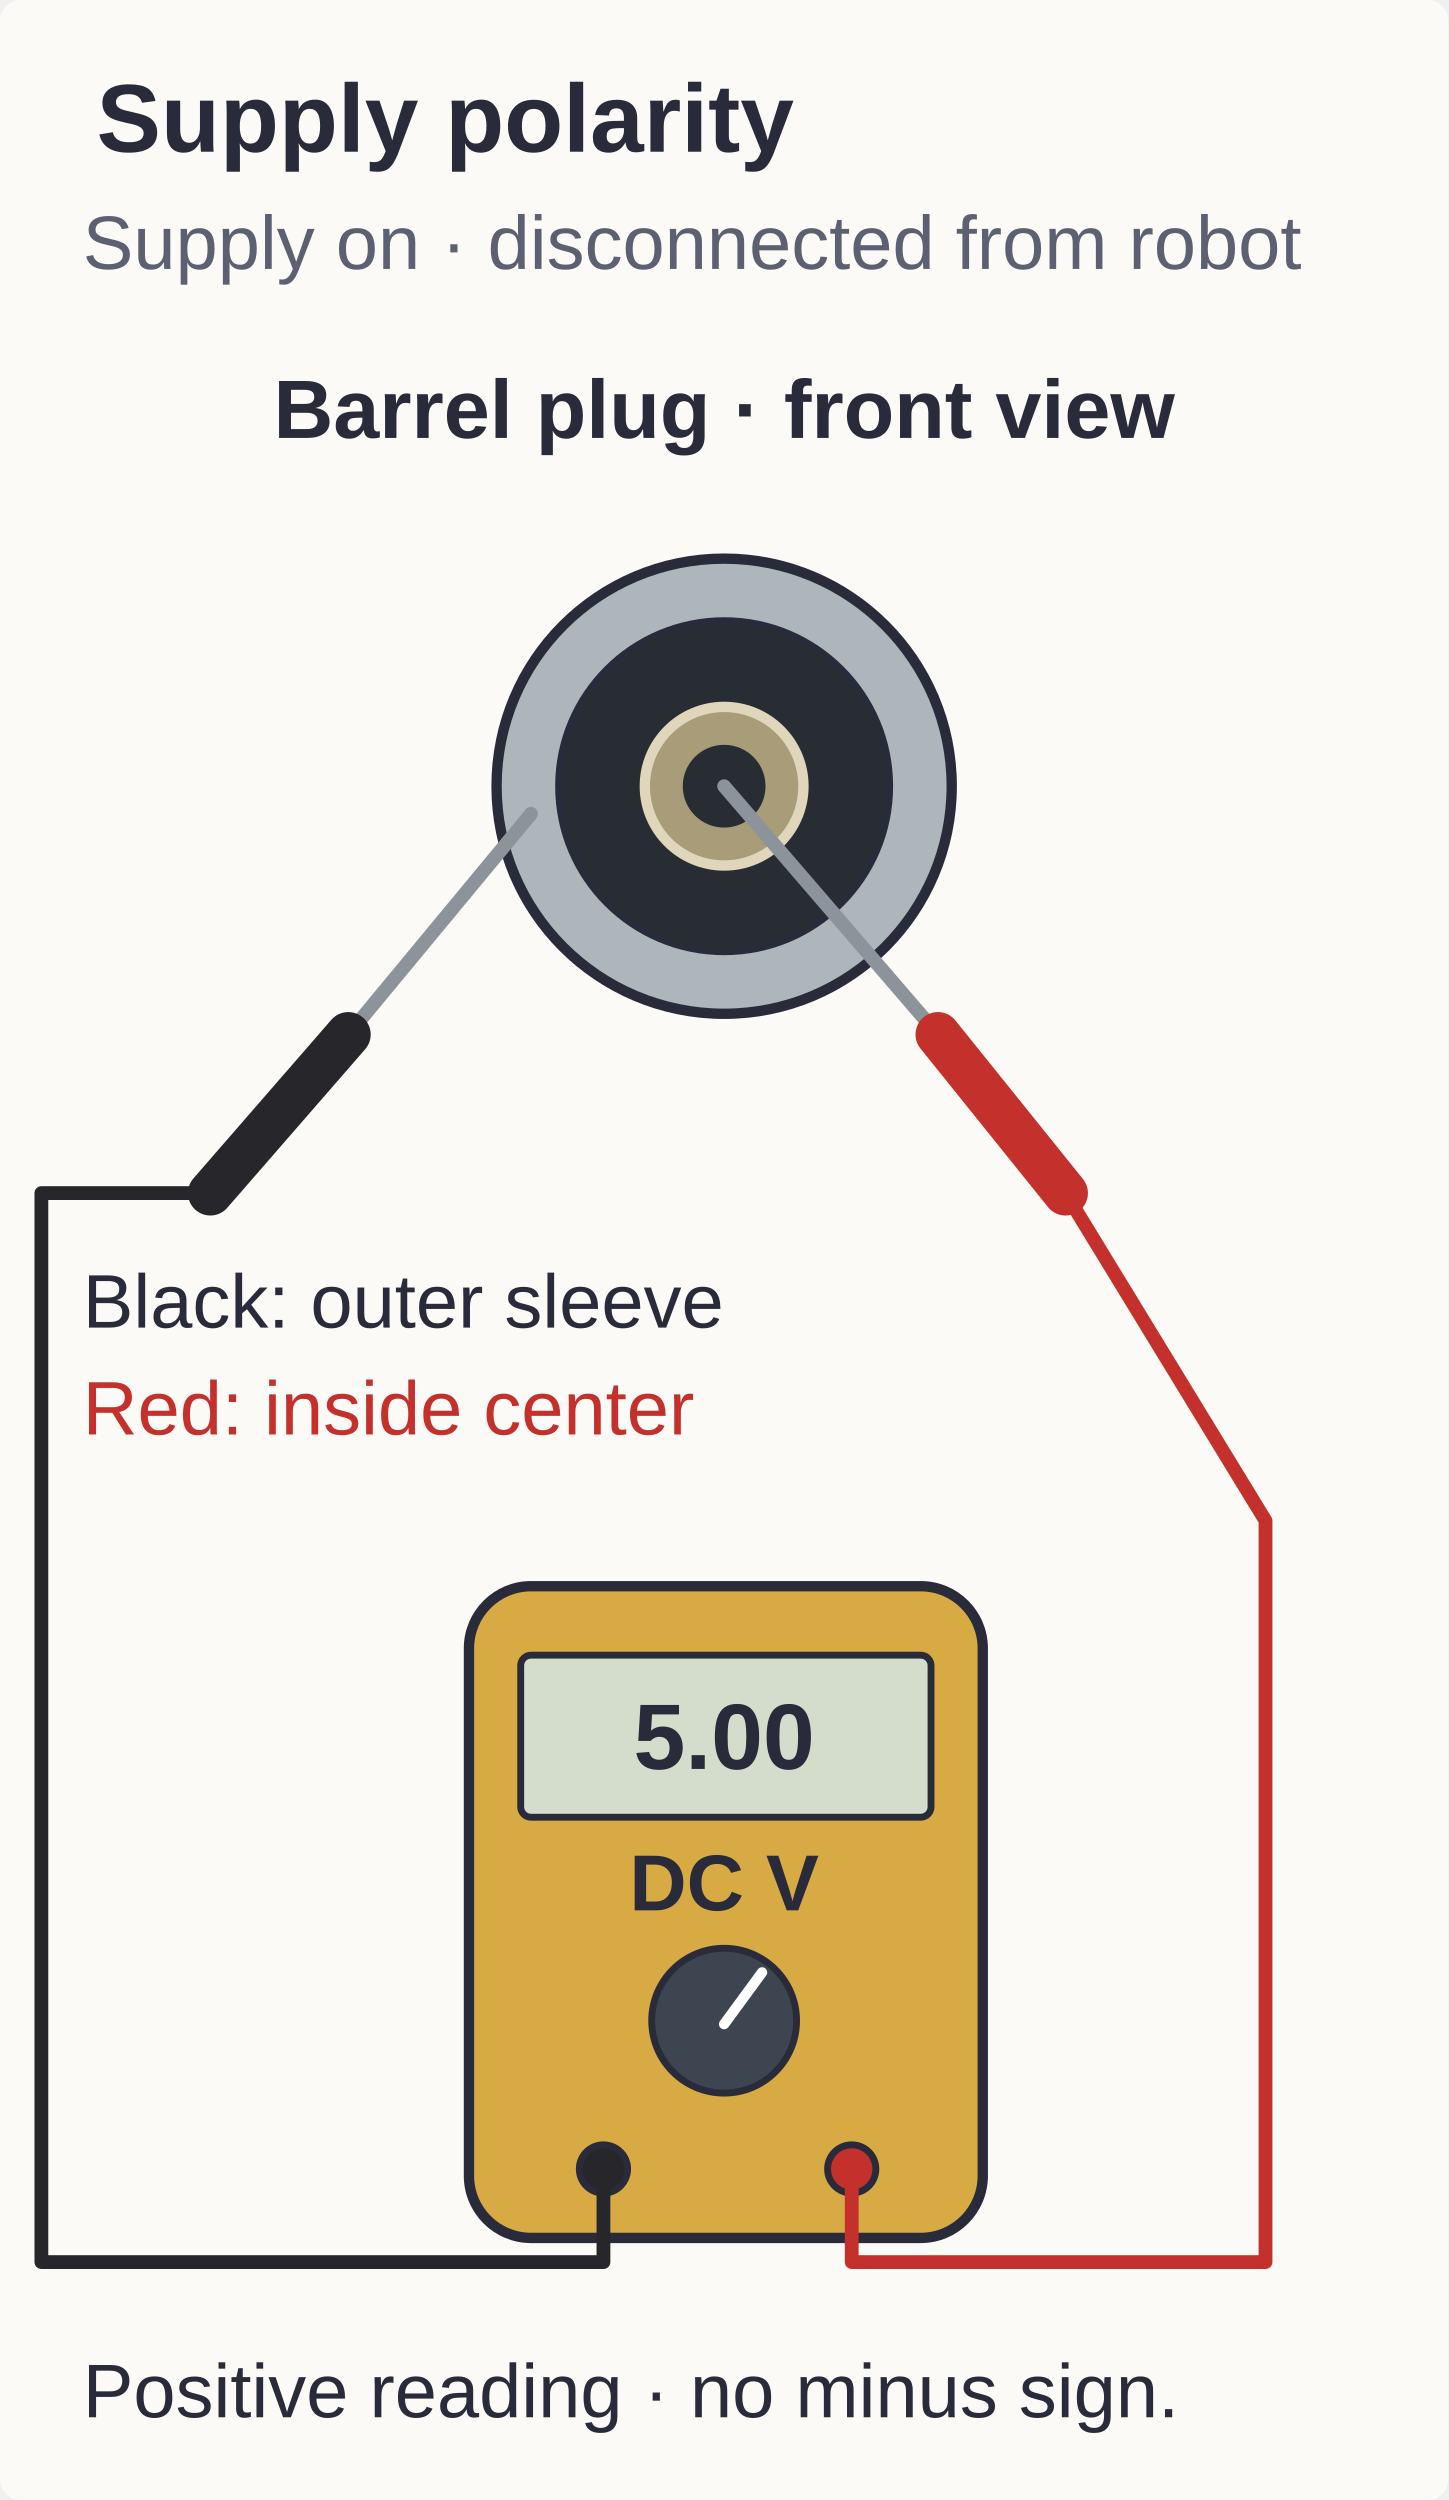
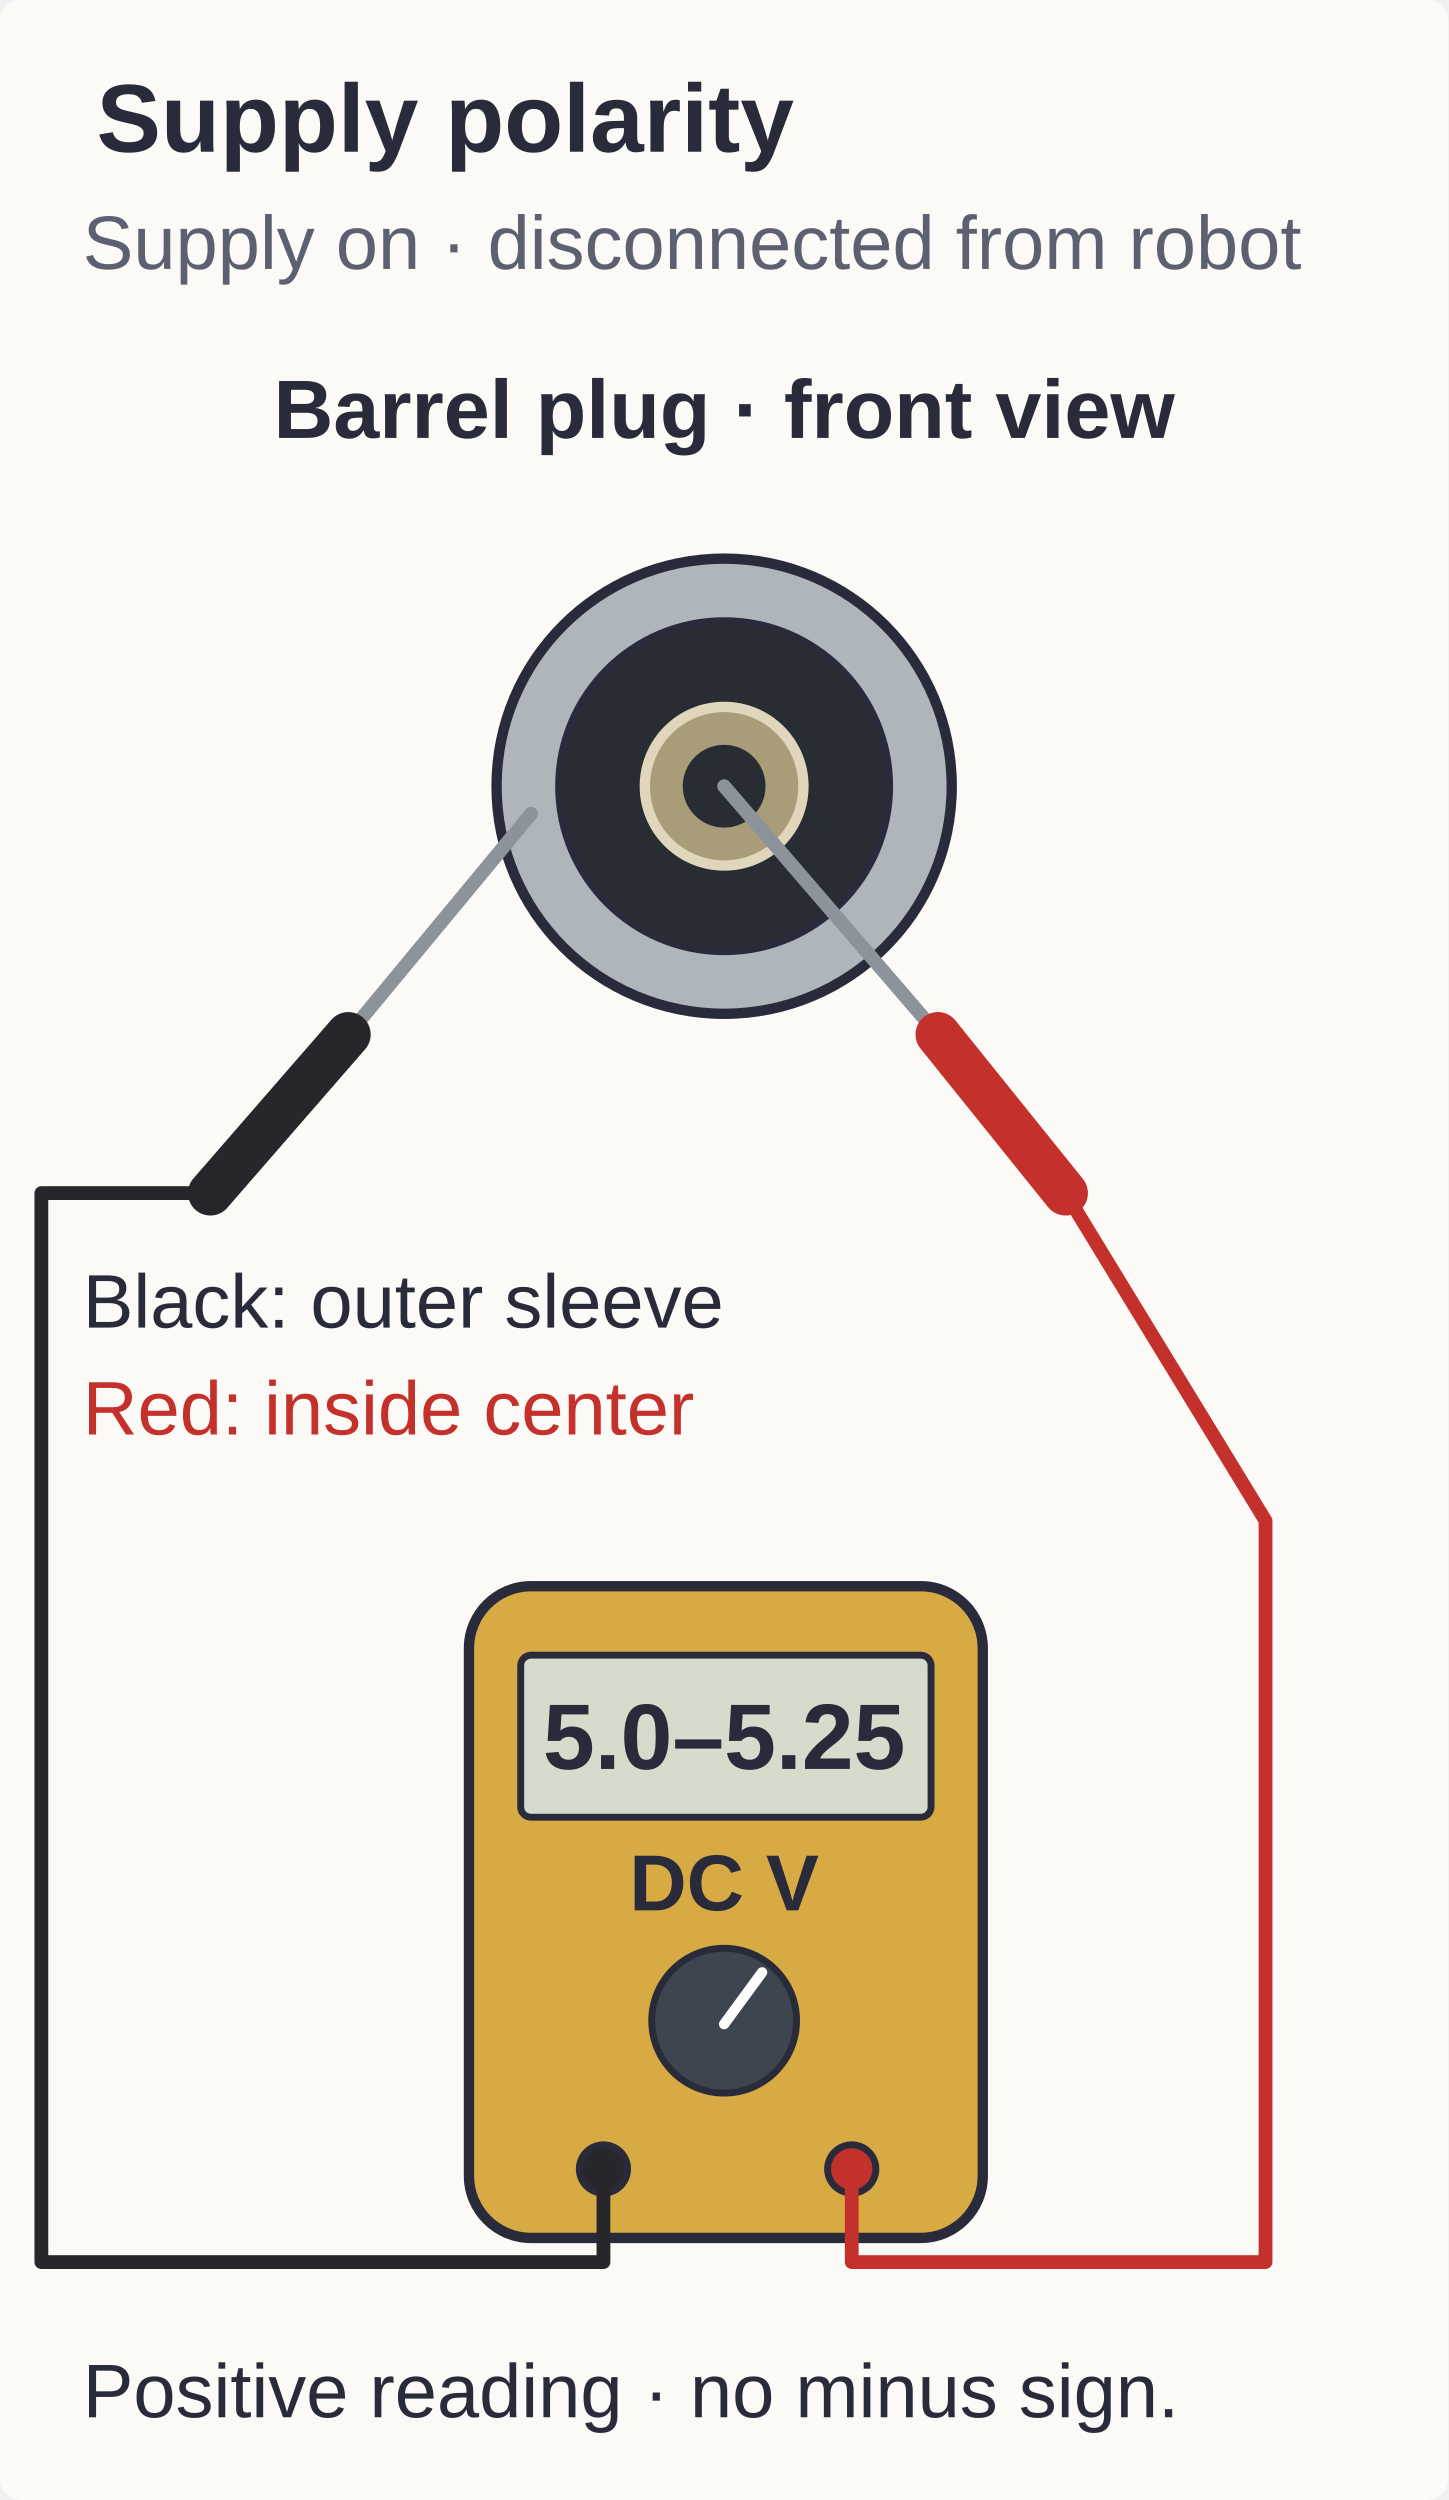
<svg xmlns="http://www.w3.org/2000/svg" viewBox="0 0 420 725" width="420" height="725" role="img">
  <defs>
    <marker id="arrow" viewBox="0 0 10 10" refX="8" refY="5" markerWidth="7" markerHeight="7" orient="auto-start-reverse">
      <path d="M0 0 L10 5 L0 10z" fill="#2f6fb5" />
    </marker>
  </defs>
  <rect x="0" y="0" width="420" height="725" rx="6" fill="#fbfaf6" stroke="none" stroke-width="2" />
  <text x="28" y="44" font-family="Arial,Helvetica,sans-serif" font-size="28" fill="#292b3b" font-weight="700" text-anchor="start">Supply polarity</text>
  <text x="24" y="78" font-family="Arial,Helvetica,sans-serif" font-size="22" fill="#5c6070" font-weight="400" text-anchor="start">Supply on · disconnected from robot</text>
  <text x="210" y="127" font-family="Arial,Helvetica,sans-serif" font-size="24" fill="#292b3b" font-weight="700" text-anchor="middle">Barrel plug · front view</text>
  <circle cx="210" cy="228" r="66" fill="#aeb6bb" stroke="#292b3b" stroke-width="3" />
  <circle cx="210" cy="228" r="48" fill="#272d33" stroke="#292b3b" stroke-width="2" />
  <circle cx="210" cy="228" r="23" fill="#a99c78" stroke="#e0d6bb" stroke-width="3" />
  <circle cx="210" cy="228" r="12" fill="#272d33" stroke="none" stroke-width="2" />
  <path d="M210 228 L272 300" fill="none" stroke="#8d939a" stroke-width="4" stroke-linejoin="round" stroke-linecap="round" />
  <path d="M272 300 L309 346" fill="none" stroke="#c4302b" stroke-width="13" stroke-linejoin="round" stroke-linecap="round" />
  <path d="M154 236 L101 300" fill="none" stroke="#8d939a" stroke-width="4" stroke-linejoin="round" stroke-linecap="round" />
  <path d="M101 300 L61 346" fill="none" stroke="#26262b" stroke-width="13" stroke-linejoin="round" stroke-linecap="round" />
  <text x="24" y="385" font-family="Arial,Helvetica,sans-serif" font-size="22" fill="#292b3b" font-weight="400" text-anchor="start">Black: outer sleeve</text>
  <text x="24" y="416" font-family="Arial,Helvetica,sans-serif" font-size="22" fill="#c4302b" font-weight="400" text-anchor="start">Red: inside center</text>
  <rect x="136" y="460" width="149" height="189" rx="18" fill="#d8aa43" stroke="#292b3b" stroke-width="3" />
  <rect x="151" y="480" width="119" height="47" rx="3" fill="#d4dccb" stroke="#292b3b" stroke-width="2" />
-   <text x="210" y="513" font-family="Arial,Helvetica,sans-serif" font-size="27" fill="#292b3b" font-weight="700" text-anchor="middle">5.00</text>
+   <text x="210" y="513" font-family="Arial,Helvetica,sans-serif" font-size="27" fill="#292b3b" font-weight="700" text-anchor="middle">5.0–5.25</text>
  <text x="210" y="554" font-family="Arial,Helvetica,sans-serif" font-size="23" fill="#292b3b" font-weight="700" text-anchor="middle">DC V</text>
  <circle cx="210" cy="586" r="21" fill="#3d4650" stroke="#292b3b" stroke-width="2" />
  <path d="M210 587 L221 572" fill="none" stroke="#fff" stroke-width="3" stroke-linejoin="round" stroke-linecap="round" />
  <circle cx="175" cy="629" r="7" fill="#26262b" stroke="#292b3b" stroke-width="2" />
  <circle cx="247" cy="629" r="7" fill="#c4302b" stroke="#292b3b" stroke-width="2" />
  <path d="M61 346 L12 346 L12 656 L175 656 L175 629" fill="none" stroke="#26262b" stroke-width="4" stroke-linejoin="round" stroke-linecap="round" />
  <path d="M309 346 L367 441 L367 656 L247 656 L247 629" fill="none" stroke="#c4302b" stroke-width="4" stroke-linejoin="round" stroke-linecap="round" />
  <text x="24" y="701" font-family="Arial,Helvetica,sans-serif" font-size="22" fill="#292b3b" font-weight="400" text-anchor="start">Positive reading · no minus sign.</text>
</svg>
